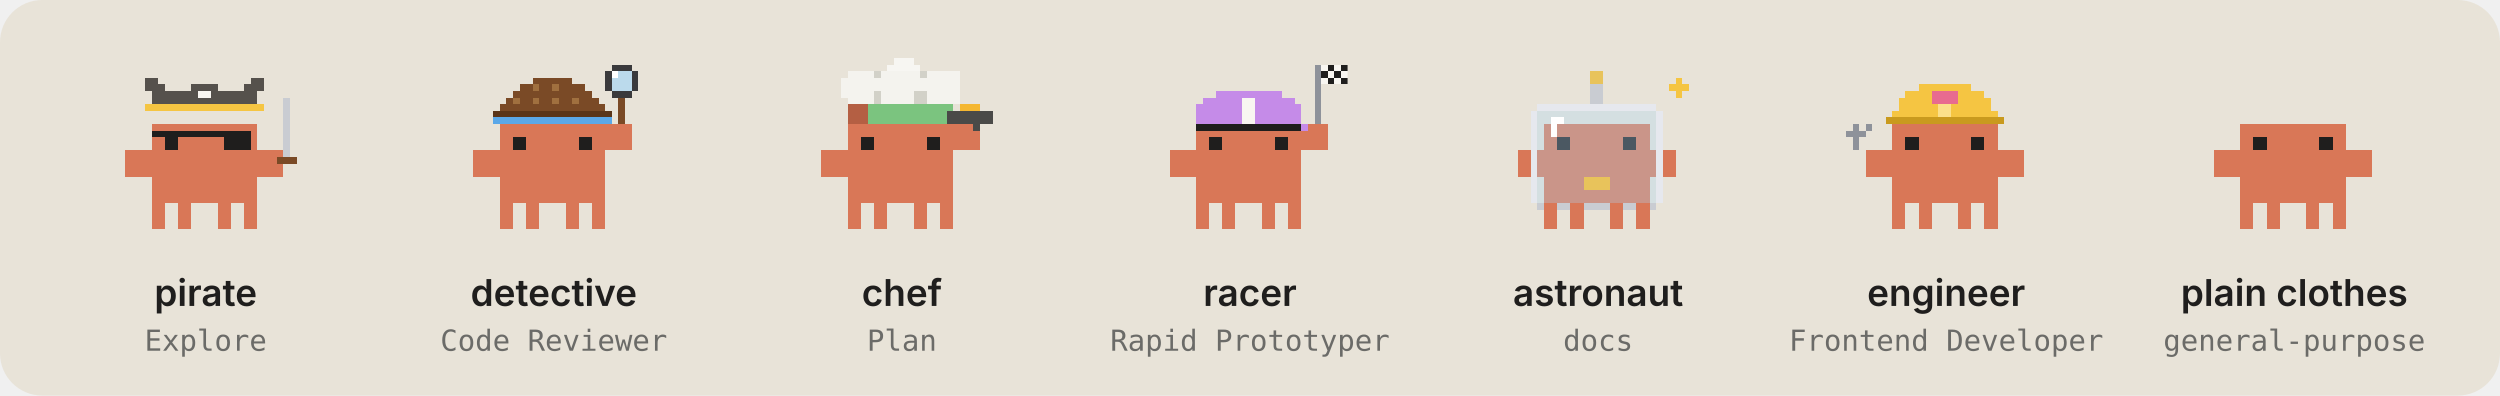
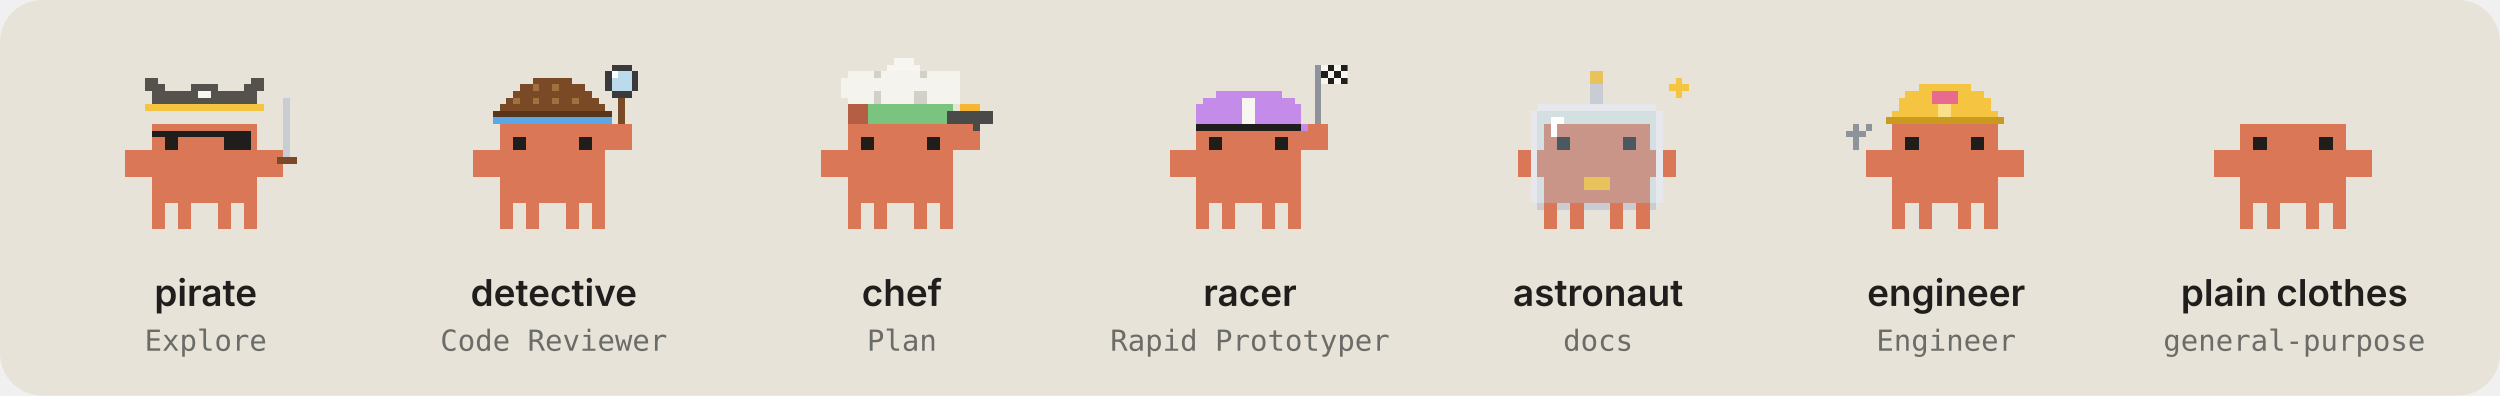
<svg xmlns="http://www.w3.org/2000/svg" width="948" height="150" viewBox="0 0 948 150" role="img" aria-label="Seven costumed Clawds walking">
  <style>
.run .la{animation:st .5s steps(1) infinite}.run .lb{animation:st .5s steps(1) infinite -.25s}
.run .bd{animation:bob .5s steps(1) infinite -.125s}
.run g{transform-box:fill-box}
@keyframes st{50%{transform:translateY(-1px)}}@keyframes bob{50%{transform:translateY(1px)}}
.c-astronaut.run{animation:float 1s ease-in-out infinite}
.c-astronaut.run .la,.c-astronaut.run .lb,.c-astronaut.run .bd{animation:none}
.c-astronaut.run .ant{animation:blink 1s steps(1) infinite}
.c-astronaut.run .star{animation:blink .5s steps(1) infinite -.25s}
@keyframes float{50%{transform:translateY(-2px)}}@keyframes blink{50%{opacity:.15}}
.c-detective.run .it{animation:scan 1s steps(1) infinite}
.c-detective.run .gl{animation:blink 1s steps(1) infinite -.5s}
@keyframes scan{25%{transform:translate(-1px,1px)}50%{transform:translate(-2px,2px)}75%{transform:translate(-1px,1px)}}
.c-engineer.run .it{transform-origin:100% 100%;animation:twist .5s ease-in-out infinite}
@keyframes twist{50%{transform:rotate(-35deg)}}
.c-chef.run .pan{transform-origin:0 50%;animation:tilt 1s ease-in-out infinite}
.c-chef.run .egg{animation:flip 1s ease-in-out infinite}
@keyframes tilt{20%,40%{transform:rotate(-12deg)}}@keyframes flip{30%{transform:translateY(-5px) scaleY(-1)}60%{transform:translateY(0)}}
.c-racer.run .la{animation-duration:.25s}.c-racer.run .lb{animation-duration:.25s;animation-delay:-.125s}
.c-racer.run .flag{transform-origin:0 50%;animation:wave .25s steps(1) infinite}
@keyframes wave{50%{transform:skewY(-12deg) scaleX(.85)}}
.c-pirate.run .it{transform-origin:50% 100%;animation:fence .5s ease-in-out infinite}
@keyframes fence{50%{transform:rotate(25deg)}}
@media (prefers-reduced-motion: reduce){.run,.run g{animation:none!important}}
.l{font:600 14px system-ui,-apple-system,Segoe UI,sans-serif;fill:#1f1e1d;text-anchor:middle}.t{font:11px ui-monospace,SFMono-Regular,Menlo,monospace;fill:#6b6b68;text-anchor:middle}</style>
  <rect width="948" height="150" rx="16" fill="#e8e3d8" />
  <svg x="40" y="22" viewBox="0 0 30 28" width="75" height="70">
    <g opacity="1" shape-rendering="crispEdges">
      <g class="c-pirate run">
        <g class="bd">
          <rect x="7" y="10" width="16" height="12" fill="#D97757" />
          <rect x="3" y="14" width="4" height="4" fill="#D97757" />
          <rect x="23" y="14" width="4" height="4" fill="#D97757" />
          <rect x="9" y="12" width="2" height="2" fill="#1F1E1D" />
          <rect x="19" y="12" width="2" height="2" fill="#1F1E1D" />
          <rect x="6" y="3" width="1" height="1" fill="#55514C" />
          <rect x="7" y="3" width="1" height="1" fill="#55514C" />
          <rect x="22" y="3" width="1" height="1" fill="#55514C" />
          <rect x="23" y="3" width="1" height="1" fill="#55514C" />
          <rect x="6" y="4" width="1" height="1" fill="#55514C" />
          <rect x="7" y="4" width="1" height="1" fill="#55514C" />
          <rect x="8" y="4" width="1" height="1" fill="#55514C" />
          <rect x="13" y="4" width="1" height="1" fill="#55514C" />
          <rect x="14" y="4" width="1" height="1" fill="#55514C" />
          <rect x="15" y="4" width="1" height="1" fill="#55514C" />
          <rect x="16" y="4" width="1" height="1" fill="#55514C" />
          <rect x="21" y="4" width="1" height="1" fill="#55514C" />
          <rect x="22" y="4" width="1" height="1" fill="#55514C" />
          <rect x="23" y="4" width="1" height="1" fill="#55514C" />
          <rect x="7" y="5" width="1" height="1" fill="#55514C" />
          <rect x="8" y="5" width="1" height="1" fill="#55514C" />
          <rect x="9" y="5" width="1" height="1" fill="#55514C" />
          <rect x="10" y="5" width="1" height="1" fill="#55514C" />
          <rect x="11" y="5" width="1" height="1" fill="#55514C" />
          <rect x="12" y="5" width="1" height="1" fill="#55514C" />
          <rect x="13" y="5" width="1" height="1" fill="#55514C" />
          <rect x="14" y="5" width="1" height="1" fill="#F8F6F1" />
          <rect x="15" y="5" width="1" height="1" fill="#F8F6F1" />
          <rect x="16" y="5" width="1" height="1" fill="#55514C" />
          <rect x="17" y="5" width="1" height="1" fill="#55514C" />
          <rect x="18" y="5" width="1" height="1" fill="#55514C" />
          <rect x="19" y="5" width="1" height="1" fill="#55514C" />
          <rect x="20" y="5" width="1" height="1" fill="#55514C" />
          <rect x="21" y="5" width="1" height="1" fill="#55514C" />
          <rect x="22" y="5" width="1" height="1" fill="#55514C" />
          <rect x="7" y="6" width="1" height="1" fill="#55514C" />
          <rect x="8" y="6" width="1" height="1" fill="#55514C" />
          <rect x="9" y="6" width="1" height="1" fill="#55514C" />
          <rect x="10" y="6" width="1" height="1" fill="#55514C" />
          <rect x="11" y="6" width="1" height="1" fill="#55514C" />
          <rect x="12" y="6" width="1" height="1" fill="#55514C" />
          <rect x="13" y="6" width="1" height="1" fill="#55514C" />
          <rect x="14" y="6" width="1" height="1" fill="#55514C" />
          <rect x="15" y="6" width="1" height="1" fill="#55514C" />
          <rect x="16" y="6" width="1" height="1" fill="#55514C" />
          <rect x="17" y="6" width="1" height="1" fill="#55514C" />
          <rect x="18" y="6" width="1" height="1" fill="#55514C" />
          <rect x="19" y="6" width="1" height="1" fill="#55514C" />
          <rect x="20" y="6" width="1" height="1" fill="#55514C" />
          <rect x="21" y="6" width="1" height="1" fill="#55514C" />
          <rect x="22" y="6" width="1" height="1" fill="#55514C" />
          <rect x="6" y="7" width="1" height="1" fill="#F5C542" />
          <rect x="7" y="7" width="1" height="1" fill="#F5C542" />
          <rect x="8" y="7" width="1" height="1" fill="#F5C542" />
          <rect x="9" y="7" width="1" height="1" fill="#F5C542" />
          <rect x="10" y="7" width="1" height="1" fill="#F5C542" />
          <rect x="11" y="7" width="1" height="1" fill="#F5C542" />
          <rect x="12" y="7" width="1" height="1" fill="#F5C542" />
          <rect x="13" y="7" width="1" height="1" fill="#F5C542" />
          <rect x="14" y="7" width="1" height="1" fill="#F5C542" />
          <rect x="15" y="7" width="1" height="1" fill="#F5C542" />
          <rect x="16" y="7" width="1" height="1" fill="#F5C542" />
          <rect x="17" y="7" width="1" height="1" fill="#F5C542" />
          <rect x="18" y="7" width="1" height="1" fill="#F5C542" />
          <rect x="19" y="7" width="1" height="1" fill="#F5C542" />
          <rect x="20" y="7" width="1" height="1" fill="#F5C542" />
          <rect x="21" y="7" width="1" height="1" fill="#F5C542" />
          <rect x="22" y="7" width="1" height="1" fill="#F5C542" />
          <rect x="23" y="7" width="1" height="1" fill="#F5C542" />
          <rect x="7" y="11" width="11" height="1" fill="#1F1E1D" />
          <rect x="18" y="11" width="4" height="3" fill="#1F1E1D" />
          <g class="it">
            <rect x="27" y="6" width="1" height="9" fill="#C9CCD2" />
            <rect x="26" y="15" width="3" height="1" fill="#7A4A26" />
          </g>
        </g>
        <g class="la">
          <rect x="7" y="22" width="2" height="4" fill="#D97757" />
          <rect x="17" y="22" width="2" height="4" fill="#D97757" />
        </g>
        <g class="lb">
          <rect x="11" y="22" width="2" height="4" fill="#D97757" />
          <rect x="21" y="22" width="2" height="4" fill="#D97757" />
        </g>
      </g>
    </g>
  </svg>
  <text x="78" y="116" class="l">pirate</text>
  <text x="78" y="133" class="t">Explore</text>
  <svg x="172" y="22" viewBox="0 0 30 28" width="75" height="70">
    <g opacity="1" shape-rendering="crispEdges">
      <g class="c-detective run">
        <g class="bd">
          <rect x="7" y="10" width="16" height="12" fill="#D97757" />
          <rect x="3" y="14" width="4" height="4" fill="#D97757" />
          <rect x="9" y="12" width="2" height="2" fill="#1F1E1D" />
          <rect x="19" y="12" width="2" height="2" fill="#1F1E1D" />
          <rect x="12" y="3" width="1" height="1" fill="#7A4A26" />
          <rect x="13" y="3" width="1" height="1" fill="#7A4A26" />
          <rect x="14" y="3" width="1" height="1" fill="#7A4A26" />
          <rect x="15" y="3" width="1" height="1" fill="#7A4A26" />
          <rect x="16" y="3" width="1" height="1" fill="#7A4A26" />
          <rect x="17" y="3" width="1" height="1" fill="#7A4A26" />
          <rect x="10" y="4" width="1" height="1" fill="#7A4A26" />
          <rect x="11" y="4" width="1" height="1" fill="#7A4A26" />
          <rect x="12" y="4" width="1" height="1" fill="#A0703F" />
          <rect x="13" y="4" width="1" height="1" fill="#7A4A26" />
          <rect x="14" y="4" width="1" height="1" fill="#7A4A26" />
          <rect x="15" y="4" width="1" height="1" fill="#A0703F" />
          <rect x="16" y="4" width="1" height="1" fill="#7A4A26" />
          <rect x="17" y="4" width="1" height="1" fill="#7A4A26" />
          <rect x="18" y="4" width="1" height="1" fill="#7A4A26" />
          <rect x="19" y="4" width="1" height="1" fill="#7A4A26" />
          <rect x="9" y="5" width="1" height="1" fill="#7A4A26" />
          <rect x="10" y="5" width="1" height="1" fill="#7A4A26" />
          <rect x="11" y="5" width="1" height="1" fill="#7A4A26" />
          <rect x="12" y="5" width="1" height="1" fill="#7A4A26" />
          <rect x="13" y="5" width="1" height="1" fill="#7A4A26" />
          <rect x="14" y="5" width="1" height="1" fill="#7A4A26" />
          <rect x="15" y="5" width="1" height="1" fill="#7A4A26" />
          <rect x="16" y="5" width="1" height="1" fill="#7A4A26" />
          <rect x="17" y="5" width="1" height="1" fill="#7A4A26" />
          <rect x="18" y="5" width="1" height="1" fill="#7A4A26" />
          <rect x="19" y="5" width="1" height="1" fill="#7A4A26" />
          <rect x="20" y="5" width="1" height="1" fill="#7A4A26" />
          <rect x="8" y="6" width="1" height="1" fill="#7A4A26" />
          <rect x="9" y="6" width="1" height="1" fill="#A0703F" />
          <rect x="10" y="6" width="1" height="1" fill="#7A4A26" />
          <rect x="11" y="6" width="1" height="1" fill="#7A4A26" />
          <rect x="12" y="6" width="1" height="1" fill="#A0703F" />
          <rect x="13" y="6" width="1" height="1" fill="#7A4A26" />
          <rect x="14" y="6" width="1" height="1" fill="#7A4A26" />
          <rect x="15" y="6" width="1" height="1" fill="#A0703F" />
          <rect x="16" y="6" width="1" height="1" fill="#7A4A26" />
          <rect x="17" y="6" width="1" height="1" fill="#7A4A26" />
          <rect x="18" y="6" width="1" height="1" fill="#A0703F" />
          <rect x="19" y="6" width="1" height="1" fill="#7A4A26" />
          <rect x="20" y="6" width="1" height="1" fill="#7A4A26" />
          <rect x="21" y="6" width="1" height="1" fill="#7A4A26" />
          <rect x="7" y="7" width="1" height="1" fill="#7A4A26" />
          <rect x="8" y="7" width="1" height="1" fill="#7A4A26" />
          <rect x="9" y="7" width="1" height="1" fill="#7A4A26" />
          <rect x="10" y="7" width="1" height="1" fill="#7A4A26" />
          <rect x="11" y="7" width="1" height="1" fill="#7A4A26" />
          <rect x="12" y="7" width="1" height="1" fill="#7A4A26" />
          <rect x="13" y="7" width="1" height="1" fill="#7A4A26" />
          <rect x="14" y="7" width="1" height="1" fill="#7A4A26" />
          <rect x="15" y="7" width="1" height="1" fill="#7A4A26" />
          <rect x="16" y="7" width="1" height="1" fill="#7A4A26" />
          <rect x="17" y="7" width="1" height="1" fill="#7A4A26" />
          <rect x="18" y="7" width="1" height="1" fill="#7A4A26" />
          <rect x="19" y="7" width="1" height="1" fill="#7A4A26" />
          <rect x="20" y="7" width="1" height="1" fill="#7A4A26" />
          <rect x="21" y="7" width="1" height="1" fill="#7A4A26" />
          <rect x="22" y="7" width="1" height="1" fill="#7A4A26" />
          <rect x="6" y="8" width="1" height="1" fill="#5A3519" />
          <rect x="7" y="8" width="1" height="1" fill="#5A3519" />
          <rect x="8" y="8" width="1" height="1" fill="#5A3519" />
          <rect x="9" y="8" width="1" height="1" fill="#5A3519" />
          <rect x="10" y="8" width="1" height="1" fill="#5A3519" />
          <rect x="11" y="8" width="1" height="1" fill="#5A3519" />
          <rect x="12" y="8" width="1" height="1" fill="#5A3519" />
          <rect x="13" y="8" width="1" height="1" fill="#5A3519" />
          <rect x="14" y="8" width="1" height="1" fill="#5A3519" />
          <rect x="15" y="8" width="1" height="1" fill="#5A3519" />
          <rect x="16" y="8" width="1" height="1" fill="#5A3519" />
          <rect x="17" y="8" width="1" height="1" fill="#5A3519" />
          <rect x="18" y="8" width="1" height="1" fill="#5A3519" />
          <rect x="19" y="8" width="1" height="1" fill="#5A3519" />
          <rect x="20" y="8" width="1" height="1" fill="#5A3519" />
          <rect x="21" y="8" width="1" height="1" fill="#5A3519" />
          <rect x="22" y="8" width="1" height="1" fill="#5A3519" />
          <rect x="23" y="8" width="1" height="1" fill="#5A3519" />
          <rect x="6" y="9" width="18" height="1" fill="#5BA8E8" />
          <g class="it">
            <rect x="23" y="10" width="4" height="4" fill="#D97757" />
            <rect x="24" y="1" width="1" height="1" fill="#3A3A3C" />
            <rect x="25" y="1" width="1" height="1" fill="#3A3A3C" />
            <rect x="26" y="1" width="1" height="1" fill="#3A3A3C" />
            <rect x="23" y="2" width="1" height="1" fill="#3A3A3C" />
            <rect x="27" y="2" width="1" height="1" fill="#3A3A3C" />
            <rect x="23" y="3" width="1" height="1" fill="#3A3A3C" />
            <rect x="27" y="3" width="1" height="1" fill="#3A3A3C" />
            <rect x="23" y="4" width="1" height="1" fill="#3A3A3C" />
            <rect x="27" y="4" width="1" height="1" fill="#3A3A3C" />
            <rect x="24" y="5" width="1" height="1" fill="#3A3A3C" />
            <rect x="25" y="5" width="1" height="1" fill="#3A3A3C" />
            <rect x="26" y="5" width="1" height="1" fill="#3A3A3C" />
            <rect x="24" y="2" width="3" height="3" fill="rgba(169,214,245,.7)" />
            <rect x="25" y="6" width="1" height="4" fill="#7A4A26" />
          </g>
          <g class="gl">
            <rect x="24" y="2" width="1" height="1" fill="#fff" />
          </g>
        </g>
        <g class="la">
          <rect x="7" y="22" width="2" height="4" fill="#D97757" />
          <rect x="17" y="22" width="2" height="4" fill="#D97757" />
        </g>
        <g class="lb">
          <rect x="11" y="22" width="2" height="4" fill="#D97757" />
          <rect x="21" y="22" width="2" height="4" fill="#D97757" />
        </g>
      </g>
    </g>
  </svg>
  <text x="210" y="116" class="l">detective</text>
  <text x="210" y="133" class="t">Code Reviewer</text>
  <svg x="304" y="22" viewBox="0 0 30 28" width="75" height="70">
    <g opacity="1" shape-rendering="crispEdges">
      <g class="c-chef run">
        <g class="bd">
          <rect x="7" y="10" width="16" height="12" fill="#D97757" />
          <rect x="3" y="14" width="4" height="4" fill="#D97757" />
          <rect x="9" y="12" width="2" height="2" fill="#1F1E1D" />
          <rect x="19" y="12" width="2" height="2" fill="#1F1E1D" />
          <rect x="14" y="0" width="1" height="1" fill="#F7F6F2" />
          <rect x="15" y="0" width="1" height="1" fill="#F7F6F2" />
          <rect x="16" y="0" width="1" height="1" fill="#F7F6F2" />
          <rect x="13" y="1" width="1" height="1" fill="#F7F6F2" />
          <rect x="14" y="1" width="1" height="1" fill="#F7F6F2" />
          <rect x="15" y="1" width="1" height="1" fill="#F7F6F2" />
          <rect x="16" y="1" width="1" height="1" fill="#F7F6F2" />
          <rect x="17" y="1" width="1" height="1" fill="#F7F6F2" />
          <rect x="7" y="2" width="1" height="1" fill="#F4F3EE" />
          <rect x="8" y="2" width="1" height="1" fill="#F4F3EE" />
          <rect x="9" y="2" width="1" height="1" fill="#F4F3EE" />
          <rect x="10" y="2" width="1" height="1" fill="#F4F3EE" />
          <rect x="11" y="2" width="1" height="1" fill="#D2D1C8" />
          <rect x="12" y="2" width="1" height="1" fill="#F4F3EE" />
          <rect x="13" y="2" width="1" height="1" fill="#F4F3EE" />
          <rect x="14" y="2" width="1" height="1" fill="#F4F3EE" />
          <rect x="15" y="2" width="1" height="1" fill="#F4F3EE" />
          <rect x="16" y="2" width="1" height="1" fill="#F4F3EE" />
          <rect x="17" y="2" width="1" height="1" fill="#F4F3EE" />
          <rect x="18" y="2" width="1" height="1" fill="#D2D1C8" />
          <rect x="19" y="2" width="1" height="1" fill="#F4F3EE" />
          <rect x="20" y="2" width="1" height="1" fill="#F4F3EE" />
          <rect x="21" y="2" width="1" height="1" fill="#F4F3EE" />
          <rect x="22" y="2" width="1" height="1" fill="#F4F3EE" />
          <rect x="23" y="2" width="1" height="1" fill="#F4F3EE" />
          <rect x="6" y="3" width="1" height="1" fill="#F4F3EE" />
          <rect x="7" y="3" width="1" height="1" fill="#F4F3EE" />
          <rect x="8" y="3" width="1" height="1" fill="#F4F3EE" />
          <rect x="9" y="3" width="1" height="1" fill="#F4F3EE" />
          <rect x="10" y="3" width="1" height="1" fill="#F4F3EE" />
          <rect x="11" y="3" width="1" height="1" fill="#F4F3EE" />
          <rect x="12" y="3" width="1" height="1" fill="#F4F3EE" />
          <rect x="13" y="3" width="1" height="1" fill="#F4F3EE" />
          <rect x="14" y="3" width="1" height="1" fill="#F4F3EE" />
          <rect x="15" y="3" width="1" height="1" fill="#F4F3EE" />
          <rect x="16" y="3" width="1" height="1" fill="#F4F3EE" />
          <rect x="17" y="3" width="1" height="1" fill="#F4F3EE" />
          <rect x="18" y="3" width="1" height="1" fill="#F4F3EE" />
          <rect x="19" y="3" width="1" height="1" fill="#F4F3EE" />
          <rect x="20" y="3" width="1" height="1" fill="#F4F3EE" />
          <rect x="21" y="3" width="1" height="1" fill="#F4F3EE" />
          <rect x="22" y="3" width="1" height="1" fill="#F4F3EE" />
          <rect x="23" y="3" width="1" height="1" fill="#F4F3EE" />
          <rect x="6" y="4" width="1" height="1" fill="#F4F3EE" />
          <rect x="7" y="4" width="1" height="1" fill="#F4F3EE" />
          <rect x="8" y="4" width="1" height="1" fill="#F4F3EE" />
          <rect x="9" y="4" width="1" height="1" fill="#F4F3EE" />
          <rect x="10" y="4" width="1" height="1" fill="#F4F3EE" />
          <rect x="11" y="4" width="1" height="1" fill="#F4F3EE" />
          <rect x="12" y="4" width="1" height="1" fill="#F4F3EE" />
          <rect x="13" y="4" width="1" height="1" fill="#F4F3EE" />
          <rect x="14" y="4" width="1" height="1" fill="#F4F3EE" />
          <rect x="15" y="4" width="1" height="1" fill="#F4F3EE" />
          <rect x="16" y="4" width="1" height="1" fill="#F4F3EE" />
          <rect x="17" y="4" width="1" height="1" fill="#F4F3EE" />
          <rect x="18" y="4" width="1" height="1" fill="#F4F3EE" />
          <rect x="19" y="4" width="1" height="1" fill="#F4F3EE" />
          <rect x="20" y="4" width="1" height="1" fill="#F4F3EE" />
          <rect x="21" y="4" width="1" height="1" fill="#F4F3EE" />
          <rect x="22" y="4" width="1" height="1" fill="#F4F3EE" />
          <rect x="23" y="4" width="1" height="1" fill="#F4F3EE" />
          <rect x="6" y="5" width="1" height="1" fill="#F4F3EE" />
          <rect x="7" y="5" width="1" height="1" fill="#F4F3EE" />
          <rect x="8" y="5" width="1" height="1" fill="#F4F3EE" />
          <rect x="9" y="5" width="1" height="1" fill="#F4F3EE" />
          <rect x="10" y="5" width="1" height="1" fill="#F4F3EE" />
          <rect x="11" y="5" width="1" height="1" fill="#D2D1C8" />
          <rect x="12" y="5" width="1" height="1" fill="#F4F3EE" />
          <rect x="13" y="5" width="1" height="1" fill="#F4F3EE" />
          <rect x="14" y="5" width="1" height="1" fill="#F4F3EE" />
          <rect x="15" y="5" width="1" height="1" fill="#F4F3EE" />
          <rect x="16" y="5" width="1" height="1" fill="#F4F3EE" />
          <rect x="17" y="5" width="1" height="1" fill="#D2D1C8" />
          <rect x="18" y="5" width="1" height="1" fill="#D2D1C8" />
          <rect x="19" y="5" width="1" height="1" fill="#F4F3EE" />
          <rect x="20" y="5" width="1" height="1" fill="#F4F3EE" />
          <rect x="21" y="5" width="1" height="1" fill="#F4F3EE" />
          <rect x="22" y="5" width="1" height="1" fill="#F4F3EE" />
          <rect x="23" y="5" width="1" height="1" fill="#F4F3EE" />
          <rect x="7" y="6" width="1" height="1" fill="#F4F3EE" />
          <rect x="8" y="6" width="1" height="1" fill="#F4F3EE" />
          <rect x="9" y="6" width="1" height="1" fill="#F4F3EE" />
          <rect x="10" y="6" width="1" height="1" fill="#F4F3EE" />
          <rect x="11" y="6" width="1" height="1" fill="#D2D1C8" />
          <rect x="12" y="6" width="1" height="1" fill="#F4F3EE" />
          <rect x="13" y="6" width="1" height="1" fill="#F4F3EE" />
          <rect x="14" y="6" width="1" height="1" fill="#F4F3EE" />
          <rect x="15" y="6" width="1" height="1" fill="#F4F3EE" />
          <rect x="16" y="6" width="1" height="1" fill="#F4F3EE" />
          <rect x="17" y="6" width="1" height="1" fill="#D2D1C8" />
          <rect x="18" y="6" width="1" height="1" fill="#D2D1C8" />
          <rect x="19" y="6" width="1" height="1" fill="#F4F3EE" />
          <rect x="20" y="6" width="1" height="1" fill="#F4F3EE" />
          <rect x="21" y="6" width="1" height="1" fill="#F4F3EE" />
          <rect x="22" y="6" width="1" height="1" fill="#F4F3EE" />
          <rect x="23" y="6" width="1" height="1" fill="#F4F3EE" />
          <rect x="7" y="7" width="1" height="1" fill="#B45F43" />
          <rect x="8" y="7" width="1" height="1" fill="#B45F43" />
          <rect x="9" y="7" width="1" height="1" fill="#B45F43" />
          <rect x="10" y="7" width="1" height="1" fill="#7BC47F" />
          <rect x="11" y="7" width="1" height="1" fill="#7BC47F" />
          <rect x="12" y="7" width="1" height="1" fill="#7BC47F" />
          <rect x="13" y="7" width="1" height="1" fill="#7BC47F" />
          <rect x="14" y="7" width="1" height="1" fill="#7BC47F" />
          <rect x="15" y="7" width="1" height="1" fill="#7BC47F" />
          <rect x="16" y="7" width="1" height="1" fill="#7BC47F" />
          <rect x="17" y="7" width="1" height="1" fill="#7BC47F" />
          <rect x="18" y="7" width="1" height="1" fill="#7BC47F" />
          <rect x="19" y="7" width="1" height="1" fill="#7BC47F" />
          <rect x="20" y="7" width="1" height="1" fill="#7BC47F" />
          <rect x="21" y="7" width="1" height="1" fill="#7BC47F" />
          <rect x="22" y="7" width="1" height="1" fill="#7BC47F" />
          <rect x="7" y="8" width="1" height="1" fill="#B45F43" />
          <rect x="8" y="8" width="1" height="1" fill="#B45F43" />
          <rect x="9" y="8" width="1" height="1" fill="#B45F43" />
          <rect x="10" y="8" width="1" height="1" fill="#7BC47F" />
          <rect x="11" y="8" width="1" height="1" fill="#7BC47F" />
          <rect x="12" y="8" width="1" height="1" fill="#7BC47F" />
          <rect x="13" y="8" width="1" height="1" fill="#7BC47F" />
          <rect x="14" y="8" width="1" height="1" fill="#7BC47F" />
          <rect x="15" y="8" width="1" height="1" fill="#7BC47F" />
          <rect x="16" y="8" width="1" height="1" fill="#7BC47F" />
          <rect x="17" y="8" width="1" height="1" fill="#7BC47F" />
          <rect x="18" y="8" width="1" height="1" fill="#7BC47F" />
          <rect x="19" y="8" width="1" height="1" fill="#7BC47F" />
          <rect x="20" y="8" width="1" height="1" fill="#7BC47F" />
          <rect x="21" y="8" width="1" height="1" fill="#7BC47F" />
          <rect x="22" y="8" width="1" height="1" fill="#7BC47F" />
          <rect x="7" y="9" width="1" height="1" fill="#B45F43" />
          <rect x="8" y="9" width="1" height="1" fill="#B45F43" />
          <rect x="9" y="9" width="1" height="1" fill="#B45F43" />
          <rect x="10" y="9" width="1" height="1" fill="#7BC47F" />
          <rect x="11" y="9" width="1" height="1" fill="#7BC47F" />
          <rect x="12" y="9" width="1" height="1" fill="#7BC47F" />
          <rect x="13" y="9" width="1" height="1" fill="#7BC47F" />
          <rect x="14" y="9" width="1" height="1" fill="#7BC47F" />
          <rect x="15" y="9" width="1" height="1" fill="#7BC47F" />
          <rect x="16" y="9" width="1" height="1" fill="#7BC47F" />
          <rect x="17" y="9" width="1" height="1" fill="#7BC47F" />
          <rect x="18" y="9" width="1" height="1" fill="#7BC47F" />
          <rect x="19" y="9" width="1" height="1" fill="#7BC47F" />
          <rect x="20" y="9" width="1" height="1" fill="#7BC47F" />
          <rect x="21" y="9" width="1" height="1" fill="#7BC47F" />
          <rect x="22" y="9" width="1" height="1" fill="#7BC47F" />
          <g class="pan">
            <rect x="23" y="10" width="4" height="4" fill="#D97757" />
            <rect x="22" y="8" width="7" height="2" fill="#4A4A48" />
            <rect x="26" y="10" width="1" height="1" fill="#4A4A48" />
          </g>
          <g class="egg">
            <rect x="24" y="7" width="3" height="1" fill="#F5B731" />
          </g>
        </g>
        <g class="la">
          <rect x="7" y="22" width="2" height="4" fill="#D97757" />
          <rect x="17" y="22" width="2" height="4" fill="#D97757" />
        </g>
        <g class="lb">
          <rect x="11" y="22" width="2" height="4" fill="#D97757" />
          <rect x="21" y="22" width="2" height="4" fill="#D97757" />
        </g>
      </g>
    </g>
  </svg>
  <text x="342" y="116" class="l">chef</text>
  <text x="342" y="133" class="t">Plan</text>
  <svg x="436" y="22" viewBox="0 0 30 28" width="75" height="70">
    <g opacity="1" shape-rendering="crispEdges">
      <g class="c-racer run">
        <g class="bd">
          <rect x="7" y="10" width="16" height="12" fill="#D97757" />
          <rect x="3" y="14" width="4" height="4" fill="#D97757" />
          <rect x="23" y="10" width="4" height="4" fill="#D97757" />
          <rect x="9" y="12" width="2" height="2" fill="#1F1E1D" />
          <rect x="19" y="12" width="2" height="2" fill="#1F1E1D" />
          <rect x="10" y="5" width="1" height="1" fill="#C58BE8" />
          <rect x="11" y="5" width="1" height="1" fill="#C58BE8" />
          <rect x="12" y="5" width="1" height="1" fill="#C58BE8" />
          <rect x="13" y="5" width="1" height="1" fill="#C58BE8" />
          <rect x="14" y="5" width="1" height="1" fill="#C58BE8" />
          <rect x="15" y="5" width="1" height="1" fill="#C58BE8" />
          <rect x="16" y="5" width="1" height="1" fill="#C58BE8" />
          <rect x="17" y="5" width="1" height="1" fill="#C58BE8" />
          <rect x="18" y="5" width="1" height="1" fill="#C58BE8" />
          <rect x="19" y="5" width="1" height="1" fill="#C58BE8" />
          <rect x="8" y="6" width="1" height="1" fill="#C58BE8" />
          <rect x="9" y="6" width="1" height="1" fill="#C58BE8" />
          <rect x="10" y="6" width="1" height="1" fill="#C58BE8" />
          <rect x="11" y="6" width="1" height="1" fill="#C58BE8" />
          <rect x="12" y="6" width="1" height="1" fill="#C58BE8" />
          <rect x="13" y="6" width="1" height="1" fill="#C58BE8" />
          <rect x="14" y="6" width="1" height="1" fill="#F8F6F1" />
          <rect x="15" y="6" width="1" height="1" fill="#F8F6F1" />
          <rect x="16" y="6" width="1" height="1" fill="#C58BE8" />
          <rect x="17" y="6" width="1" height="1" fill="#C58BE8" />
          <rect x="18" y="6" width="1" height="1" fill="#C58BE8" />
          <rect x="19" y="6" width="1" height="1" fill="#C58BE8" />
          <rect x="20" y="6" width="1" height="1" fill="#C58BE8" />
          <rect x="21" y="6" width="1" height="1" fill="#C58BE8" />
          <rect x="7" y="7" width="1" height="1" fill="#C58BE8" />
          <rect x="8" y="7" width="1" height="1" fill="#C58BE8" />
          <rect x="9" y="7" width="1" height="1" fill="#C58BE8" />
          <rect x="10" y="7" width="1" height="1" fill="#C58BE8" />
          <rect x="11" y="7" width="1" height="1" fill="#C58BE8" />
          <rect x="12" y="7" width="1" height="1" fill="#C58BE8" />
          <rect x="13" y="7" width="1" height="1" fill="#C58BE8" />
          <rect x="14" y="7" width="1" height="1" fill="#F8F6F1" />
          <rect x="15" y="7" width="1" height="1" fill="#F8F6F1" />
          <rect x="16" y="7" width="1" height="1" fill="#C58BE8" />
          <rect x="17" y="7" width="1" height="1" fill="#C58BE8" />
          <rect x="18" y="7" width="1" height="1" fill="#C58BE8" />
          <rect x="19" y="7" width="1" height="1" fill="#C58BE8" />
          <rect x="20" y="7" width="1" height="1" fill="#C58BE8" />
          <rect x="21" y="7" width="1" height="1" fill="#C58BE8" />
          <rect x="22" y="7" width="1" height="1" fill="#C58BE8" />
          <rect x="7" y="8" width="1" height="1" fill="#C58BE8" />
          <rect x="8" y="8" width="1" height="1" fill="#C58BE8" />
          <rect x="9" y="8" width="1" height="1" fill="#C58BE8" />
          <rect x="10" y="8" width="1" height="1" fill="#C58BE8" />
          <rect x="11" y="8" width="1" height="1" fill="#C58BE8" />
          <rect x="12" y="8" width="1" height="1" fill="#C58BE8" />
          <rect x="13" y="8" width="1" height="1" fill="#C58BE8" />
          <rect x="14" y="8" width="1" height="1" fill="#F8F6F1" />
          <rect x="15" y="8" width="1" height="1" fill="#F8F6F1" />
          <rect x="16" y="8" width="1" height="1" fill="#C58BE8" />
          <rect x="17" y="8" width="1" height="1" fill="#C58BE8" />
          <rect x="18" y="8" width="1" height="1" fill="#C58BE8" />
          <rect x="19" y="8" width="1" height="1" fill="#C58BE8" />
          <rect x="20" y="8" width="1" height="1" fill="#C58BE8" />
          <rect x="21" y="8" width="1" height="1" fill="#C58BE8" />
          <rect x="22" y="8" width="1" height="1" fill="#C58BE8" />
          <rect x="7" y="9" width="1" height="1" fill="#C58BE8" />
          <rect x="8" y="9" width="1" height="1" fill="#C58BE8" />
          <rect x="9" y="9" width="1" height="1" fill="#C58BE8" />
          <rect x="10" y="9" width="1" height="1" fill="#C58BE8" />
          <rect x="11" y="9" width="1" height="1" fill="#C58BE8" />
          <rect x="12" y="9" width="1" height="1" fill="#C58BE8" />
          <rect x="13" y="9" width="1" height="1" fill="#C58BE8" />
          <rect x="14" y="9" width="1" height="1" fill="#F8F6F1" />
          <rect x="15" y="9" width="1" height="1" fill="#F8F6F1" />
          <rect x="16" y="9" width="1" height="1" fill="#C58BE8" />
          <rect x="17" y="9" width="1" height="1" fill="#C58BE8" />
          <rect x="18" y="9" width="1" height="1" fill="#C58BE8" />
          <rect x="19" y="9" width="1" height="1" fill="#C58BE8" />
          <rect x="20" y="9" width="1" height="1" fill="#C58BE8" />
          <rect x="21" y="9" width="1" height="1" fill="#C58BE8" />
          <rect x="22" y="9" width="1" height="1" fill="#C58BE8" />
          <rect x="7" y="10" width="1" height="1" fill="#1F1E1D" />
          <rect x="8" y="10" width="1" height="1" fill="#1F1E1D" />
          <rect x="9" y="10" width="1" height="1" fill="#1F1E1D" />
          <rect x="10" y="10" width="1" height="1" fill="#1F1E1D" />
          <rect x="11" y="10" width="1" height="1" fill="#1F1E1D" />
          <rect x="12" y="10" width="1" height="1" fill="#1F1E1D" />
          <rect x="13" y="10" width="1" height="1" fill="#1F1E1D" />
          <rect x="14" y="10" width="1" height="1" fill="#1F1E1D" />
          <rect x="15" y="10" width="1" height="1" fill="#1F1E1D" />
          <rect x="16" y="10" width="1" height="1" fill="#1F1E1D" />
          <rect x="17" y="10" width="1" height="1" fill="#1F1E1D" />
          <rect x="18" y="10" width="1" height="1" fill="#1F1E1D" />
          <rect x="19" y="10" width="1" height="1" fill="#1F1E1D" />
          <rect x="20" y="10" width="1" height="1" fill="#1F1E1D" />
          <rect x="21" y="10" width="1" height="1" fill="#1F1E1D" />
          <rect x="22" y="10" width="1" height="1" fill="#1F1E1D" />
          <rect x="23" y="10" width="1" height="1" fill="#C58BE8" />
          <rect x="25" y="1" width="1" height="9" fill="#8E929A" />
          <g class="flag">
            <rect x="26" y="1" width="1" height="1" fill="#F8F6F1" />
            <rect x="27" y="1" width="1" height="1" fill="#1F1E1D" />
            <rect x="28" y="1" width="1" height="1" fill="#F8F6F1" />
            <rect x="29" y="1" width="1" height="1" fill="#1F1E1D" />
            <rect x="26" y="2" width="1" height="1" fill="#1F1E1D" />
            <rect x="27" y="2" width="1" height="1" fill="#F8F6F1" />
            <rect x="28" y="2" width="1" height="1" fill="#1F1E1D" />
            <rect x="29" y="2" width="1" height="1" fill="#F8F6F1" />
            <rect x="26" y="3" width="1" height="1" fill="#F8F6F1" />
            <rect x="27" y="3" width="1" height="1" fill="#1F1E1D" />
            <rect x="28" y="3" width="1" height="1" fill="#F8F6F1" />
            <rect x="29" y="3" width="1" height="1" fill="#1F1E1D" />
          </g>
        </g>
        <g class="la">
          <rect x="7" y="22" width="2" height="4" fill="#D97757" />
          <rect x="17" y="22" width="2" height="4" fill="#D97757" />
        </g>
        <g class="lb">
          <rect x="11" y="22" width="2" height="4" fill="#D97757" />
          <rect x="21" y="22" width="2" height="4" fill="#D97757" />
        </g>
      </g>
    </g>
  </svg>
  <text x="474" y="116" class="l">racer</text>
  <text x="474" y="133" class="t">Rapid Prototyper</text>
  <svg x="568" y="22" viewBox="0 0 30 28" width="75" height="70">
    <g opacity="1" shape-rendering="crispEdges">
      <g class="c-astronaut run">
        <g class="bd">
          <rect x="7" y="10" width="16" height="12" fill="#D97757" />
          <rect x="3" y="14" width="4" height="4" fill="#D97757" />
          <rect x="23" y="14" width="4" height="4" fill="#D97757" />
          <rect x="9" y="12" width="2" height="2" fill="#1F1E1D" />
          <rect x="19" y="12" width="2" height="2" fill="#1F1E1D" />
          <rect x="6" y="7" width="18" height="1" fill="#E6E8EE" />
          <rect x="5" y="8" width="1" height="14" fill="#E6E8EE" />
          <rect x="24" y="8" width="1" height="14" fill="#E6E8EE" />
          <rect x="6" y="22" width="18" height="1" fill="#C9CCD2" />
          <rect x="6" y="8" width="18" height="14" fill="rgba(169,214,245,.32)" />
          <rect x="8" y="9" width="2" height="1" fill="#fff" />
          <rect x="8" y="10" width="1" height="2" fill="#fff" />
          <rect x="14" y="4" width="2" height="3" fill="#C9CCD2" />
          <rect x="13" y="18" width="4" height="2" fill="#E8C35B" />
          <g class="ant">
            <rect x="14" y="2" width="2" height="2" fill="#E8C35B" />
          </g>
          <g class="star">
            <rect x="27" y="3" width="1" height="3" fill="#F5C542" />
            <rect x="26" y="4" width="3" height="1" fill="#F5C542" />
          </g>
        </g>
        <g class="la">
          <rect x="7" y="22" width="2" height="4" fill="#D97757" />
          <rect x="17" y="22" width="2" height="4" fill="#D97757" />
        </g>
        <g class="lb">
          <rect x="11" y="22" width="2" height="4" fill="#D97757" />
          <rect x="21" y="22" width="2" height="4" fill="#D97757" />
        </g>
      </g>
    </g>
  </svg>
  <text x="606" y="116" class="l">astronaut</text>
  <text x="606" y="133" class="t">docs</text>
  <svg x="700" y="22" viewBox="0 0 30 28" width="75" height="70">
    <g opacity="1" shape-rendering="crispEdges">
      <g class="c-engineer run">
        <g class="bd">
          <rect x="7" y="10" width="16" height="12" fill="#D97757" />
          <rect x="3" y="14" width="4" height="4" fill="#D97757" />
          <rect x="23" y="14" width="4" height="4" fill="#D97757" />
          <rect x="9" y="12" width="2" height="2" fill="#1F1E1D" />
          <rect x="19" y="12" width="2" height="2" fill="#1F1E1D" />
          <rect x="11" y="4" width="1" height="1" fill="#F5C542" />
          <rect x="12" y="4" width="1" height="1" fill="#F5C542" />
          <rect x="13" y="4" width="1" height="1" fill="#F5C542" />
          <rect x="14" y="4" width="1" height="1" fill="#F5C542" />
          <rect x="15" y="4" width="1" height="1" fill="#F5C542" />
          <rect x="16" y="4" width="1" height="1" fill="#F5C542" />
          <rect x="17" y="4" width="1" height="1" fill="#F5C542" />
          <rect x="18" y="4" width="1" height="1" fill="#F5C542" />
          <rect x="9" y="5" width="1" height="1" fill="#F5C542" />
          <rect x="10" y="5" width="1" height="1" fill="#F5C542" />
          <rect x="11" y="5" width="1" height="1" fill="#F5C542" />
          <rect x="12" y="5" width="1" height="1" fill="#F5C542" />
          <rect x="13" y="5" width="1" height="1" fill="#F5C542" />
          <rect x="14" y="5" width="1" height="1" fill="#FBE08A" />
          <rect x="15" y="5" width="1" height="1" fill="#FBE08A" />
          <rect x="16" y="5" width="1" height="1" fill="#F5C542" />
          <rect x="17" y="5" width="1" height="1" fill="#F5C542" />
          <rect x="18" y="5" width="1" height="1" fill="#F5C542" />
          <rect x="19" y="5" width="1" height="1" fill="#F5C542" />
          <rect x="20" y="5" width="1" height="1" fill="#F5C542" />
          <rect x="8" y="6" width="1" height="1" fill="#F5C542" />
          <rect x="9" y="6" width="1" height="1" fill="#F5C542" />
          <rect x="10" y="6" width="1" height="1" fill="#F5C542" />
          <rect x="11" y="6" width="1" height="1" fill="#F5C542" />
          <rect x="12" y="6" width="1" height="1" fill="#F5C542" />
          <rect x="13" y="6" width="1" height="1" fill="#F5C542" />
          <rect x="14" y="6" width="1" height="1" fill="#FBE08A" />
          <rect x="15" y="6" width="1" height="1" fill="#FBE08A" />
          <rect x="16" y="6" width="1" height="1" fill="#F5C542" />
          <rect x="17" y="6" width="1" height="1" fill="#F5C542" />
          <rect x="18" y="6" width="1" height="1" fill="#F5C542" />
          <rect x="19" y="6" width="1" height="1" fill="#F5C542" />
          <rect x="20" y="6" width="1" height="1" fill="#F5C542" />
          <rect x="21" y="6" width="1" height="1" fill="#F5C542" />
          <rect x="8" y="7" width="1" height="1" fill="#F5C542" />
          <rect x="9" y="7" width="1" height="1" fill="#F5C542" />
          <rect x="10" y="7" width="1" height="1" fill="#F5C542" />
          <rect x="11" y="7" width="1" height="1" fill="#F5C542" />
          <rect x="12" y="7" width="1" height="1" fill="#F5C542" />
          <rect x="13" y="7" width="1" height="1" fill="#F5C542" />
          <rect x="14" y="7" width="1" height="1" fill="#FBE08A" />
          <rect x="15" y="7" width="1" height="1" fill="#FBE08A" />
          <rect x="16" y="7" width="1" height="1" fill="#F5C542" />
          <rect x="17" y="7" width="1" height="1" fill="#F5C542" />
          <rect x="18" y="7" width="1" height="1" fill="#F5C542" />
          <rect x="19" y="7" width="1" height="1" fill="#F5C542" />
          <rect x="20" y="7" width="1" height="1" fill="#F5C542" />
          <rect x="21" y="7" width="1" height="1" fill="#F5C542" />
          <rect x="7" y="8" width="1" height="1" fill="#F5C542" />
          <rect x="8" y="8" width="1" height="1" fill="#F5C542" />
          <rect x="9" y="8" width="1" height="1" fill="#F5C542" />
          <rect x="10" y="8" width="1" height="1" fill="#F5C542" />
          <rect x="11" y="8" width="1" height="1" fill="#F5C542" />
          <rect x="12" y="8" width="1" height="1" fill="#F5C542" />
          <rect x="13" y="8" width="1" height="1" fill="#F5C542" />
          <rect x="14" y="8" width="1" height="1" fill="#FBE08A" />
          <rect x="15" y="8" width="1" height="1" fill="#FBE08A" />
          <rect x="16" y="8" width="1" height="1" fill="#F5C542" />
          <rect x="17" y="8" width="1" height="1" fill="#F5C542" />
          <rect x="18" y="8" width="1" height="1" fill="#F5C542" />
          <rect x="19" y="8" width="1" height="1" fill="#F5C542" />
          <rect x="20" y="8" width="1" height="1" fill="#F5C542" />
          <rect x="21" y="8" width="1" height="1" fill="#F5C542" />
          <rect x="22" y="8" width="1" height="1" fill="#F5C542" />
          <rect x="6" y="9" width="1" height="1" fill="#C99A1E" />
          <rect x="7" y="9" width="1" height="1" fill="#C99A1E" />
          <rect x="8" y="9" width="1" height="1" fill="#C99A1E" />
          <rect x="9" y="9" width="1" height="1" fill="#C99A1E" />
          <rect x="10" y="9" width="1" height="1" fill="#C99A1E" />
          <rect x="11" y="9" width="1" height="1" fill="#C99A1E" />
          <rect x="12" y="9" width="1" height="1" fill="#C99A1E" />
          <rect x="13" y="9" width="1" height="1" fill="#C99A1E" />
          <rect x="14" y="9" width="1" height="1" fill="#C99A1E" />
          <rect x="15" y="9" width="1" height="1" fill="#C99A1E" />
          <rect x="16" y="9" width="1" height="1" fill="#C99A1E" />
          <rect x="17" y="9" width="1" height="1" fill="#C99A1E" />
          <rect x="18" y="9" width="1" height="1" fill="#C99A1E" />
          <rect x="19" y="9" width="1" height="1" fill="#C99A1E" />
          <rect x="20" y="9" width="1" height="1" fill="#C99A1E" />
          <rect x="21" y="9" width="1" height="1" fill="#C99A1E" />
          <rect x="22" y="9" width="1" height="1" fill="#C99A1E" />
          <rect x="23" y="9" width="1" height="1" fill="#C99A1E" />
          <rect x="13" y="5" width="4" height="2" fill="#E86B8F" />
          <g class="it">
            <rect x="1" y="10" width="1" height="1" fill="#8E929A" />
            <rect x="3" y="10" width="1" height="1" fill="#8E929A" />
            <rect x="0" y="11" width="1" height="1" fill="#8E929A" />
            <rect x="1" y="11" width="1" height="1" fill="#8E929A" />
            <rect x="2" y="11" width="1" height="1" fill="#8E929A" />
            <rect x="1" y="12" width="1" height="1" fill="#8E929A" />
            <rect x="1" y="13" width="1" height="1" fill="#8E929A" />
          </g>
        </g>
        <g class="la">
          <rect x="7" y="22" width="2" height="4" fill="#D97757" />
          <rect x="17" y="22" width="2" height="4" fill="#D97757" />
        </g>
        <g class="lb">
          <rect x="11" y="22" width="2" height="4" fill="#D97757" />
          <rect x="21" y="22" width="2" height="4" fill="#D97757" />
        </g>
      </g>
    </g>
  </svg>
  <text x="738" y="116" class="l">engineer</text>
-   <text x="738" y="133" class="t">Frontend Developer</text>
+   <text x="738" y="133" class="t">Engineer</text>
  <svg x="832" y="22" viewBox="0 0 30 28" width="75" height="70">
    <g opacity="1" shape-rendering="crispEdges">
      <g class="c-plain run">
        <g class="bd">
          <rect x="7" y="10" width="16" height="12" fill="#D97757" />
          <rect x="3" y="14" width="4" height="4" fill="#D97757" />
          <rect x="23" y="14" width="4" height="4" fill="#D97757" />
          <rect x="9" y="12" width="2" height="2" fill="#1F1E1D" />
          <rect x="19" y="12" width="2" height="2" fill="#1F1E1D" />
        </g>
        <g class="la">
          <rect x="7" y="22" width="2" height="4" fill="#D97757" />
          <rect x="17" y="22" width="2" height="4" fill="#D97757" />
        </g>
        <g class="lb">
          <rect x="11" y="22" width="2" height="4" fill="#D97757" />
          <rect x="21" y="22" width="2" height="4" fill="#D97757" />
        </g>
      </g>
    </g>
  </svg>
  <text x="870" y="116" class="l">plain clothes</text>
  <text x="870" y="133" class="t">general-purpose</text>
</svg>
